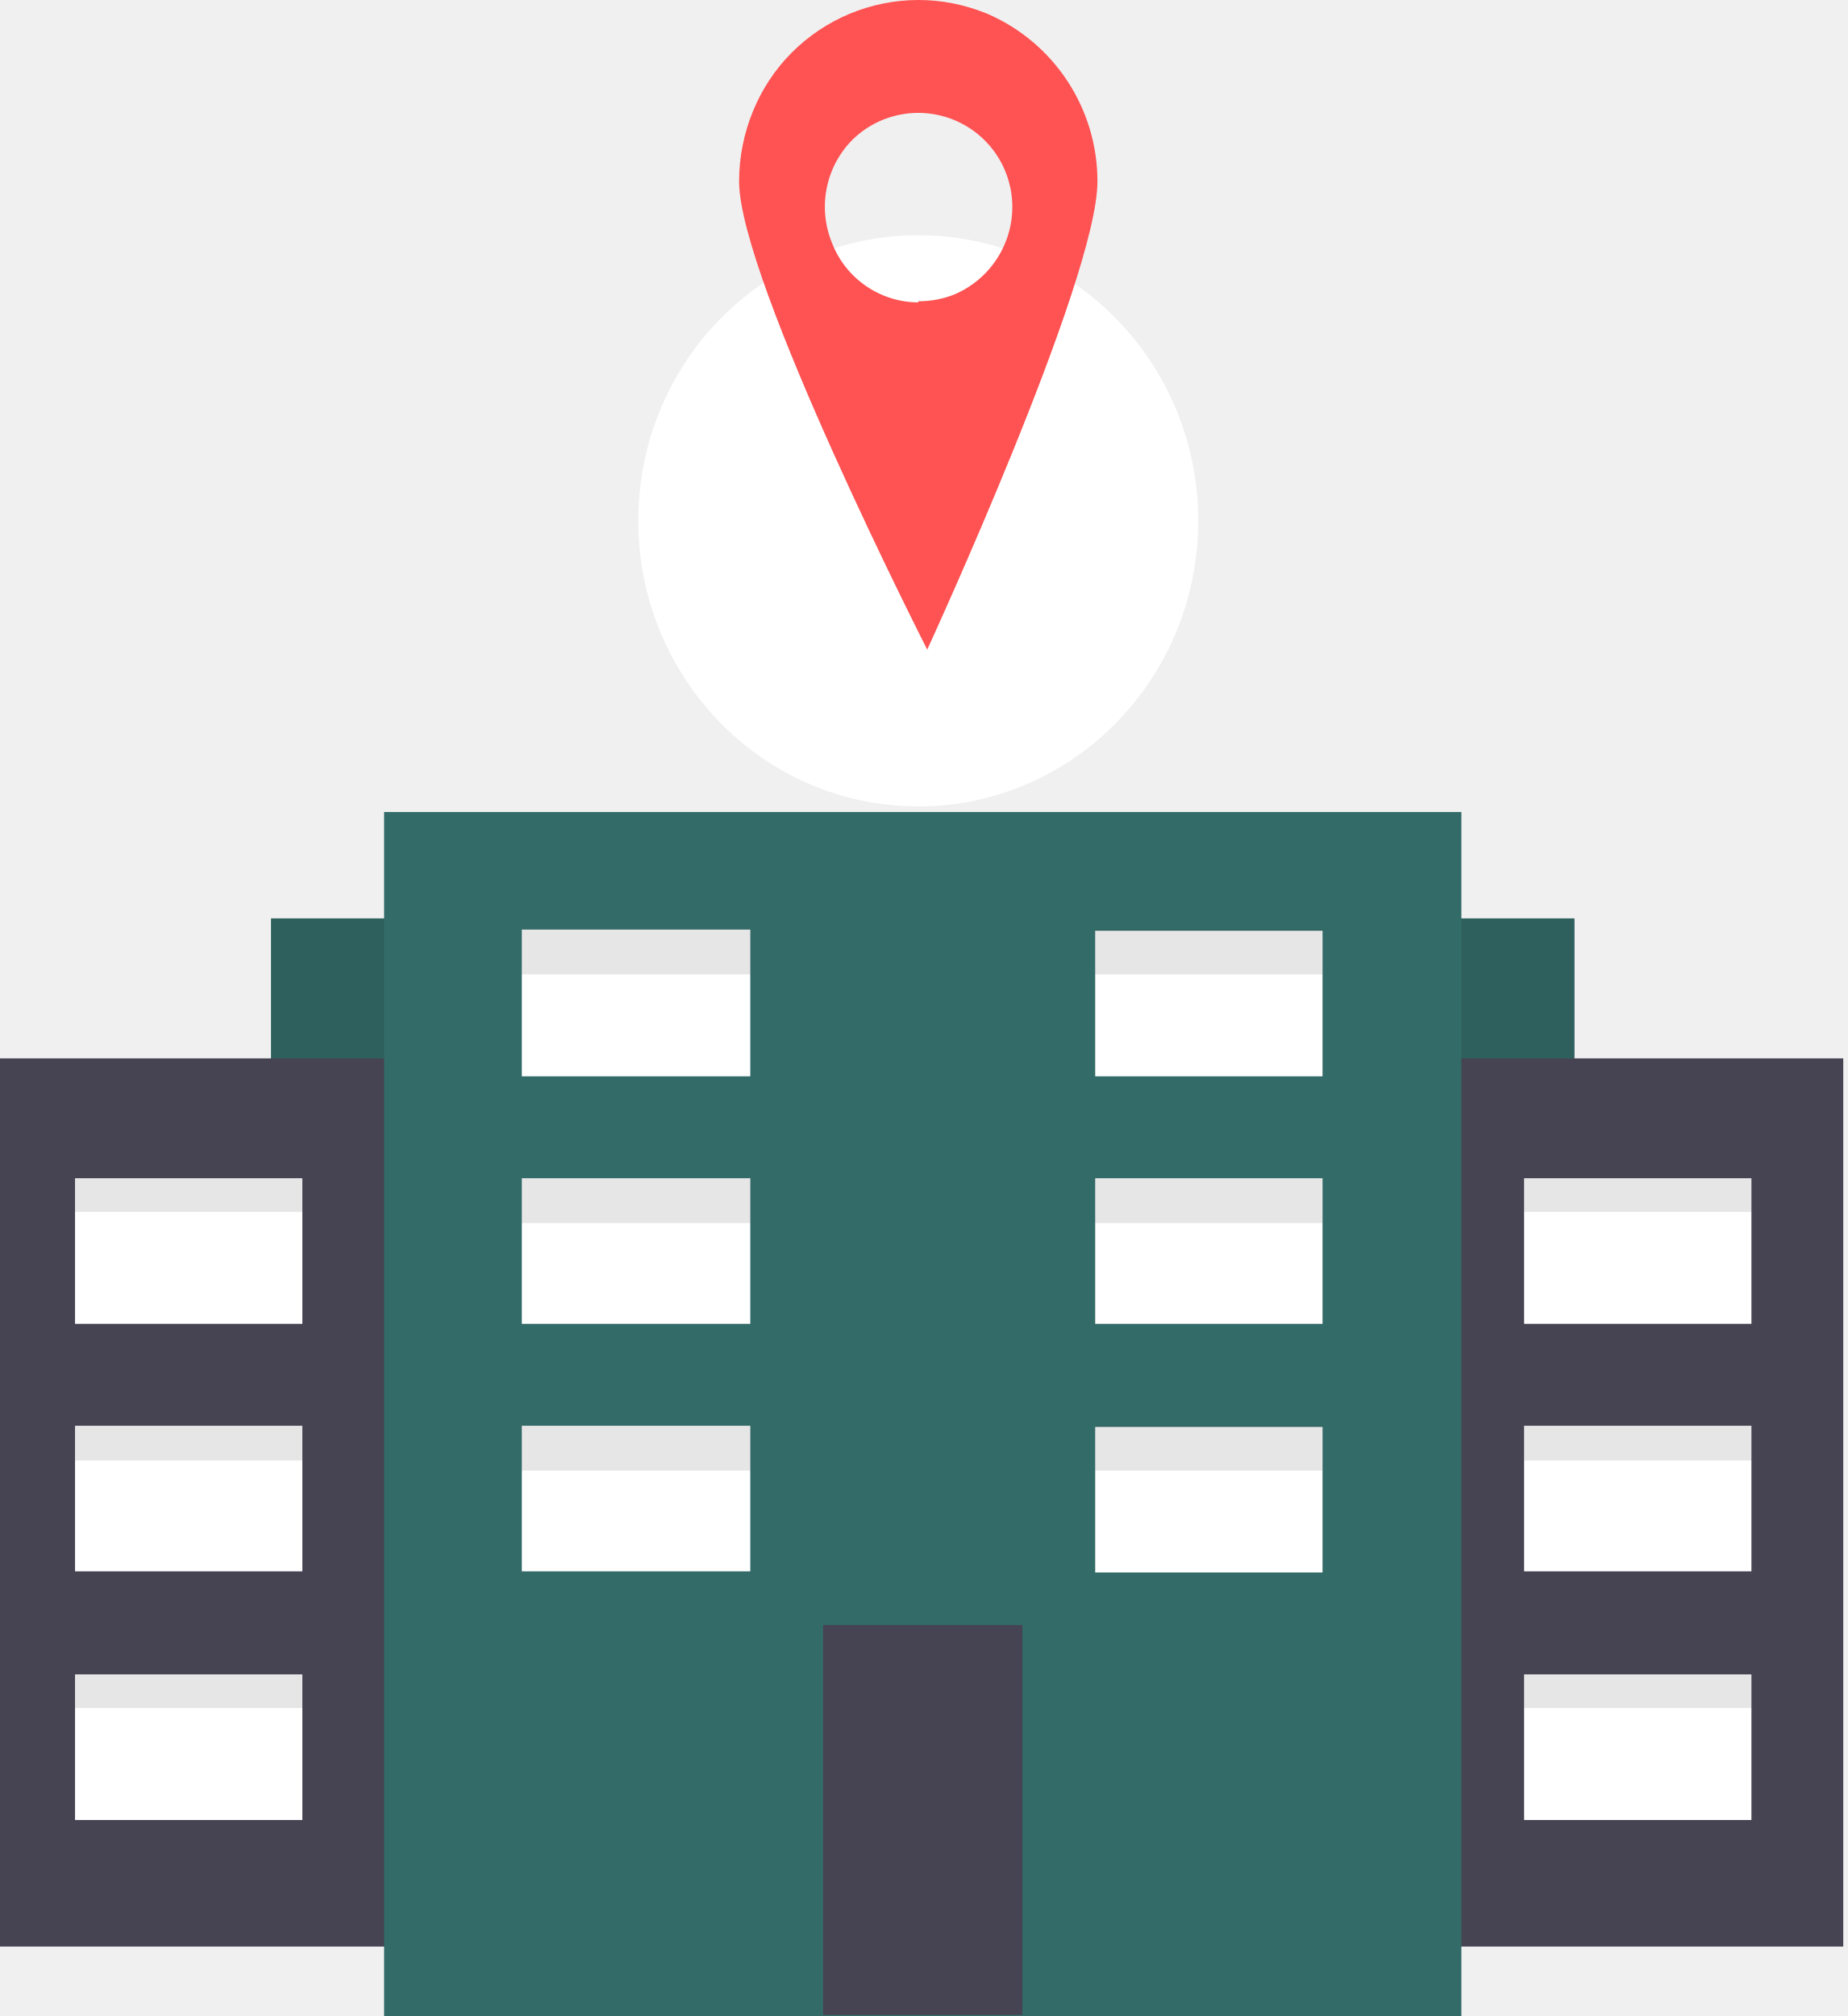
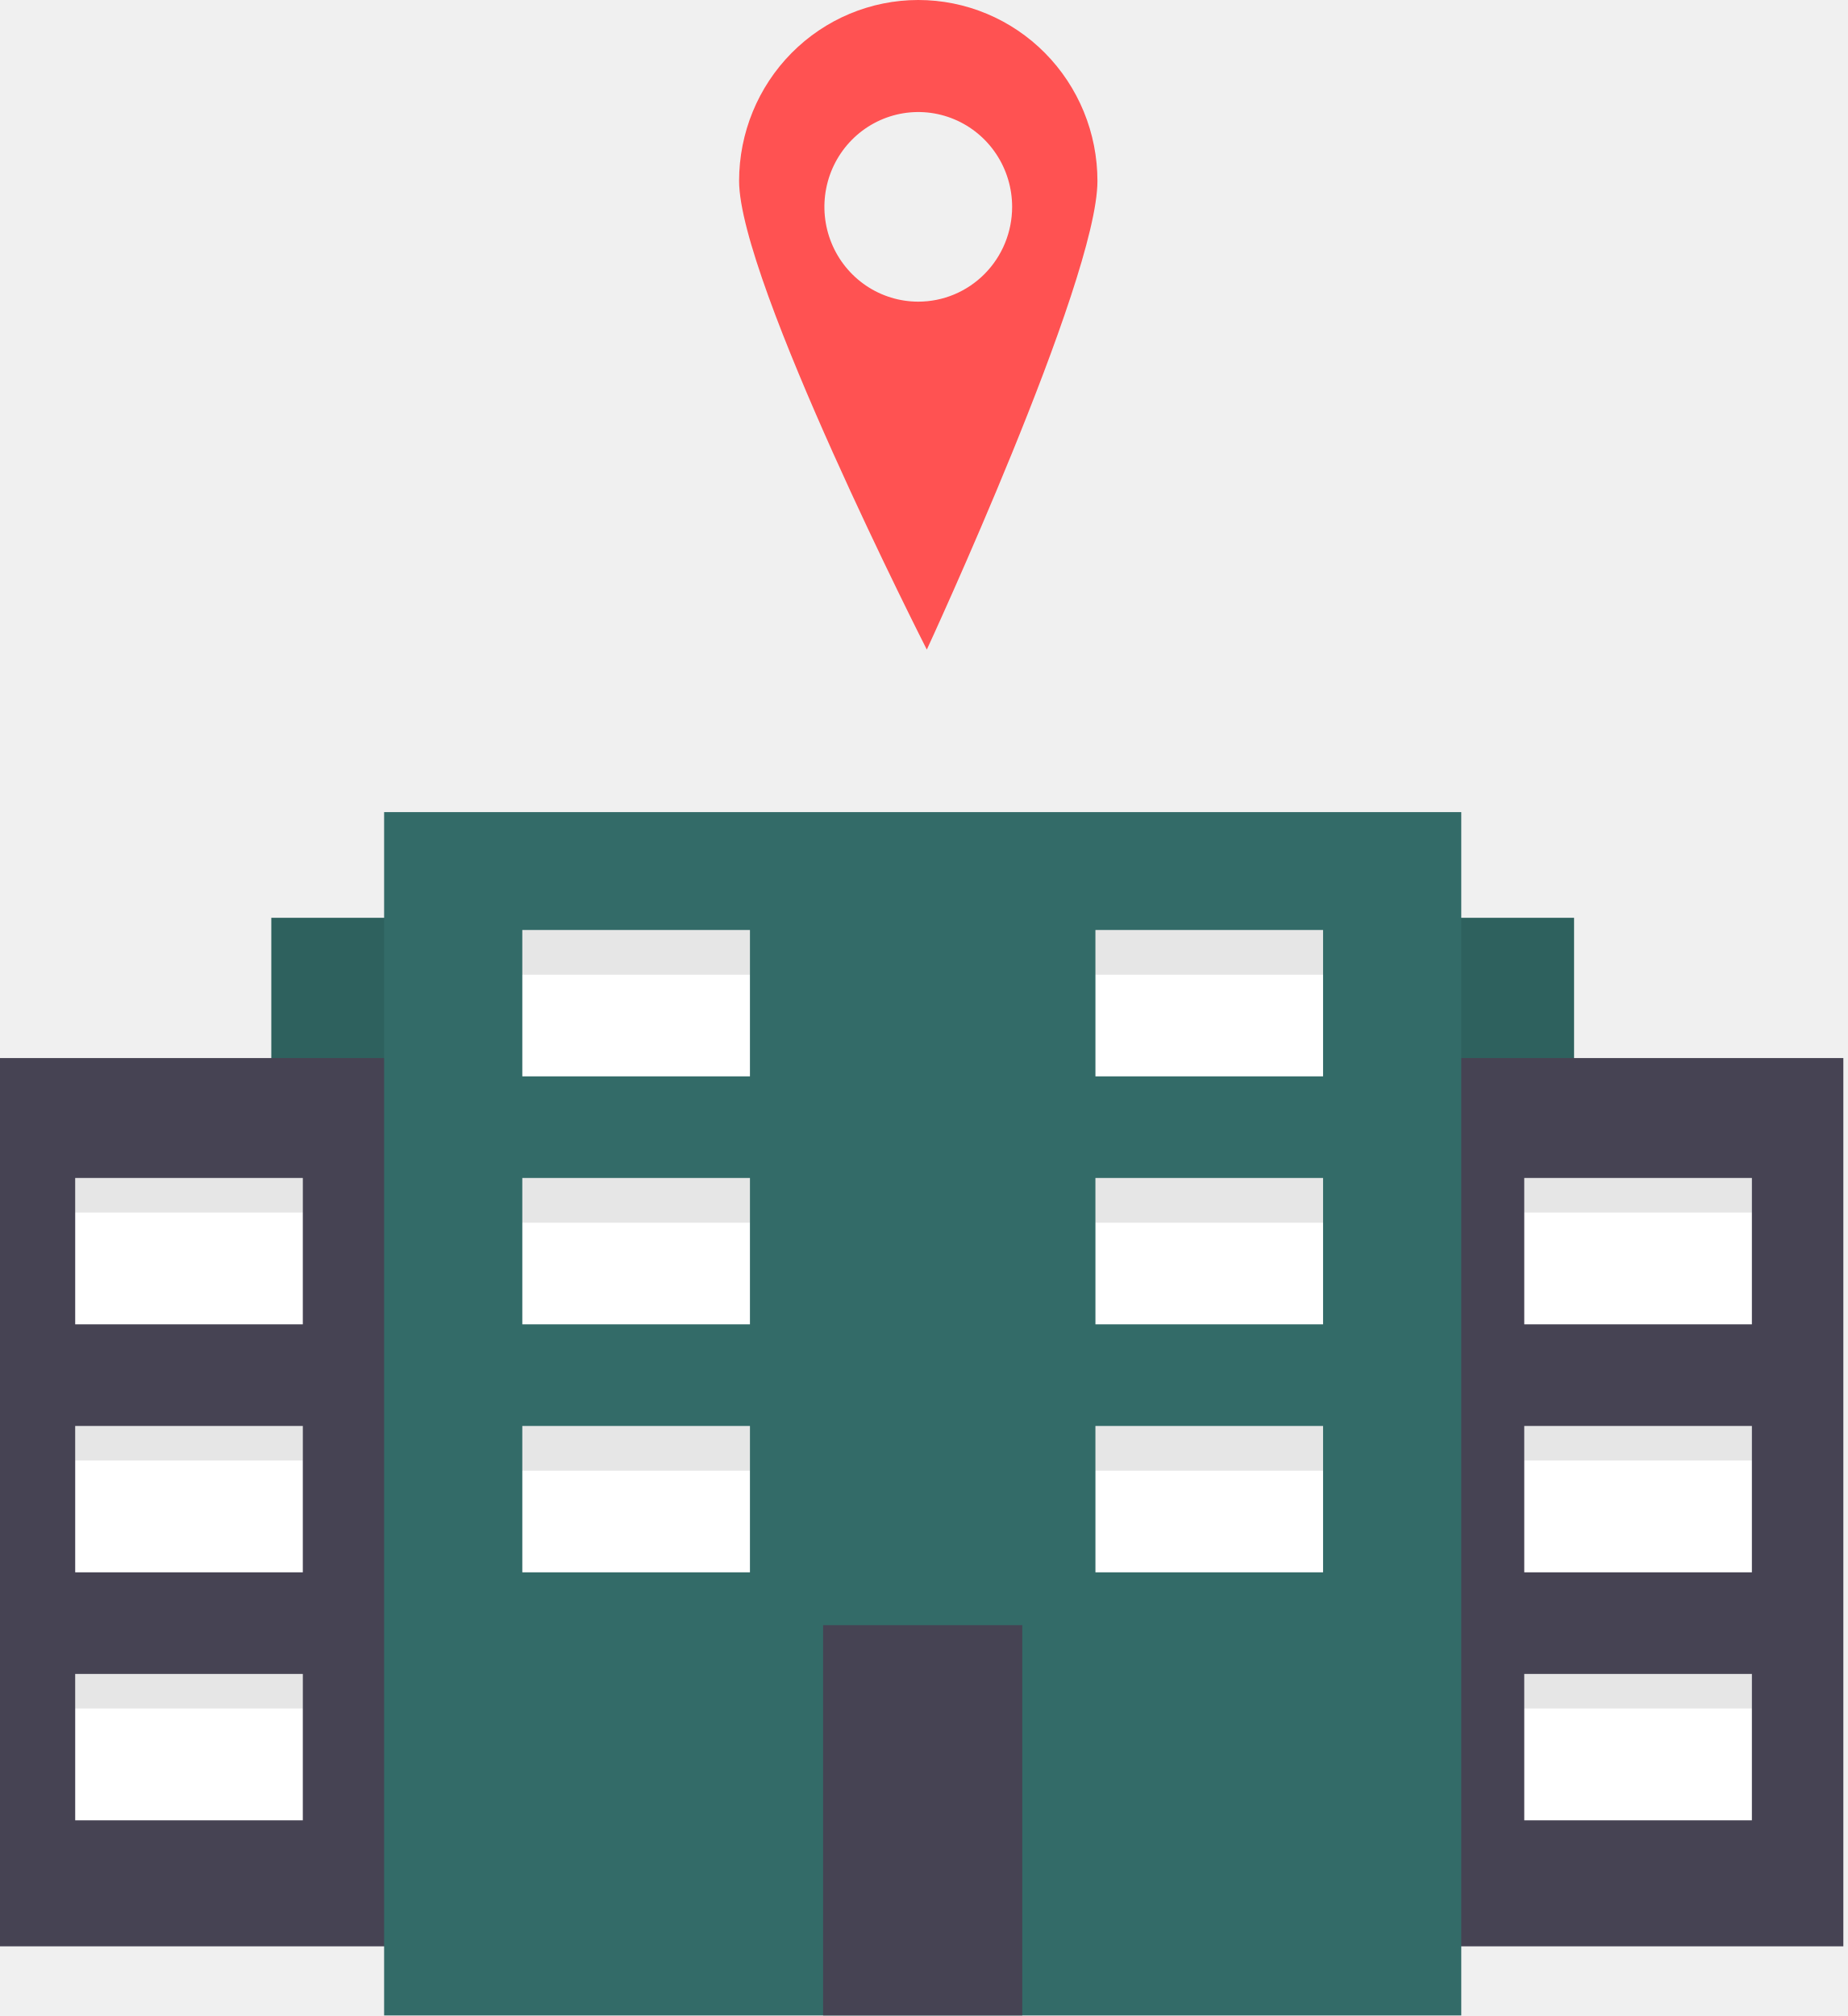
- <svg xmlns="http://www.w3.org/2000/svg" width="165" height="180" fill="none">
-   <ellipse cx="83.5" cy="155.5" fill="#fff" rx="46.5" ry="7.5" />
-   <ellipse cx="82" cy="46.5" fill="#fff" rx="25" ry="25.5" />
-   <ellipse cx="83.5" cy="155.5" fill="#fff" rx="46.5" ry="7.5" />
-   <path fill="#336B68" d="M140.6 82H24.2v91.2h116.4V82z" />
-   <path fill="#000" d="M140.6 82H24.2v91.2h116.4V82z" opacity=".1" />
-   <path fill="#464353" d="M164.6 94.5H0v79.3h164.6V94.5z" />
-   <path fill="#336B68" d="M130.5 72.5H34.3V180h96.2V72.5z" />
-   <path fill="#fff" d="M27 105.2H6.7v13H27v-13zM27 127.3H6.7v13H27v-13zM27 149.5H6.7v13H27v-13zM67 83H46.6v13.1H67v-13zM67 105.2H46.6v13H67v-13zM67 127.3H46.6v13H67v-13zM97.8 96.1h20.3v-13H97.8v13zM97.8 118.2h20.3v-13H97.8v13zM97.8 140.4h20.3v-13H97.8v13zM156.4 105.2h-20.3v13h20.3v-13zM156.4 127.3h-20.3v13h20.3v-13zM156.4 149.5h-20.3v13h20.3v-13z" />
-   <path fill="#464353" d="M91.3 145.1H73.5v34.8h17.8v-34.8z" />
-   <path fill="#000" d="M67 83H46.6v4H67v-4zM118.1 83H97.8v4h20.3v-4zM118.1 105.2H97.8v4h20.3v-4zM118.1 127.3H97.8v4h20.3v-4zM67 105.2H46.6v4H67v-4zM67 127.3H46.6v4H67v-4zM27 105.2H6.7v3H27v-3zM27 127.3H6.7v3.1H27v-3zM27 149.5H6.7v3H27v-3zM156.4 105.2h-20.3v3h20.3v-3zM156.4 127.3h-20.3v3.1h20.3v-3zM156.4 149.5h-20.3v3h20.3v-3z" opacity=".1" />
-   <path fill="#FF5252" d="M82 0a16 16 0 00-11.3 4.7c-3 3-4.7 7.2-4.7 11.5C66 25 82.8 58 82.8 58S98 25 98 16.2a16.3 16.3 0 00-9.9-15C86.1.4 84.1 0 82 0zm0 27a8.3 8.3 0 01-7.7-5.3 8.5 8.5 0 011.8-9.2 8.4 8.4 0 0114.3 6 8.5 8.5 0 01-5.2 7.8c-1 .4-2.1.6-3.2.6z" />
+ <svg xmlns="http://www.w3.org/2000/svg" width="165" height="180" viewBox="0 0 165 180" fill="none">
+   <path d="M140.561 81.947H24.229V173.235H140.561V81.947Z" fill="#336B68" />
+   <path opacity="0.1" d="M140.561 81.947H24.229V173.235H140.561V81.947Z" fill="black" />
+   <path d="M164.608 94.47H0V173.779H164.608V94.47Z" fill="#464353" />
+   <path d="M130.489 72.51H34.301V179.95H130.489V72.51Z" fill="#336B68" />
+   <path d="M27.041 105.177H6.715V118.244H27.041V105.177Z" fill="white" />
+   <path d="M27.041 127.319H6.715V140.386H27.041V127.319Z" fill="white" />
+   <path d="M27.041 149.46H6.715V162.527H27.041V149.46Z" fill="white" />
+   <path d="M66.969 83.036H46.642V96.103H66.969V83.036Z" fill="white" />
+   <path d="M66.969 105.177H46.642V118.244H66.969V105.177Z" fill="white" />
+   <path d="M66.969 127.319H46.642V140.386H66.969V127.319Z" fill="white" />
+   <path d="M97.821 96.103H118.148V83.036H97.821V96.103Z" fill="white" />
+   <path d="M97.821 118.244H118.148V105.177H97.821V118.244Z" fill="white" />
+   <path d="M97.821 140.386H118.148V127.319H97.821V140.386Z" fill="white" />
+   <path d="M156.441 105.177H136.115V118.244H156.441V105.177Z" fill="white" />
+   <path d="M156.441 127.319H136.115V140.386H156.441V127.319Z" fill="white" />
+   <path d="M156.441 149.46H136.115V162.527H156.441V149.46Z" fill="white" />
+   <path d="M91.288 145.104H73.502V179.95H91.288V145.104Z" fill="#464353" />
+   <path opacity="0.1" d="M66.969 83.036H46.642V87.029H66.969V83.036Z" fill="black" />
+   <path opacity="0.1" d="M118.148 83.036H97.821V87.029H118.148V83.036Z" fill="black" />
+   <path opacity="0.1" d="M118.148 105.177H97.821V109.17H118.148V105.177Z" fill="black" />
+   <path opacity="0.1" d="M118.148 127.319H97.821V131.311H118.148V127.319Z" fill="black" />
+   <path opacity="0.1" d="M66.969 105.177H46.642V109.17H66.969V105.177Z" fill="black" />
+   <path opacity="0.1" d="M66.969 127.319H46.642V131.311H66.969V127.319Z" fill="black" />
+   <path opacity="0.1" d="M27.041 105.177H6.715V108.263H27.041V105.177Z" fill="black" />
+   <path opacity="0.1" d="M27.041 127.319H6.715V130.404H27.041V127.319Z" fill="black" />
+   <path opacity="0.1" d="M27.041 149.46H6.715V152.545H27.041V149.46Z" fill="black" />
+   <path opacity="0.1" d="M156.441 105.177H136.115V108.263H156.441V105.177Z" fill="black" />
+   <path opacity="0.1" d="M156.441 127.319H136.115V130.404H156.441V127.319Z" fill="black" />
+   <path opacity="0.1" d="M156.441 149.46H136.115V152.545H156.441V149.46Z" fill="black" />
+   <path d="M82 0C77.757 0 73.687 1.702 70.686 4.733C67.686 7.763 66 11.873 66 16.158C66 25.081 82.764 58 82.764 58C82.764 58 98 25.086 98 16.16C98 14.038 97.587 11.937 96.783 9.976C95.979 8.016 94.8 6.234 93.315 4.733C91.829 3.233 90.065 2.042 88.124 1.23C86.182 0.418 84.101 -2.36367e-08 82 0ZM82 26.933C80.342 26.933 78.722 26.437 77.343 25.507C75.965 24.576 74.89 23.255 74.256 21.708C73.621 20.161 73.456 18.459 73.779 16.817C74.102 15.175 74.901 13.667 76.073 12.483C77.245 11.299 78.739 10.493 80.365 10.166C81.991 9.84 83.676 10.007 85.208 10.648C86.739 11.289 88.048 12.373 88.969 13.765C89.891 15.158 90.382 16.794 90.382 18.468C90.382 19.58 90.165 20.681 89.744 21.708C89.323 22.735 88.705 23.668 87.927 24.454C87.149 25.24 86.225 25.863 85.208 26.289C84.191 26.714 83.101 26.933 82 26.933Z" fill="#FF5252" />
</svg>
